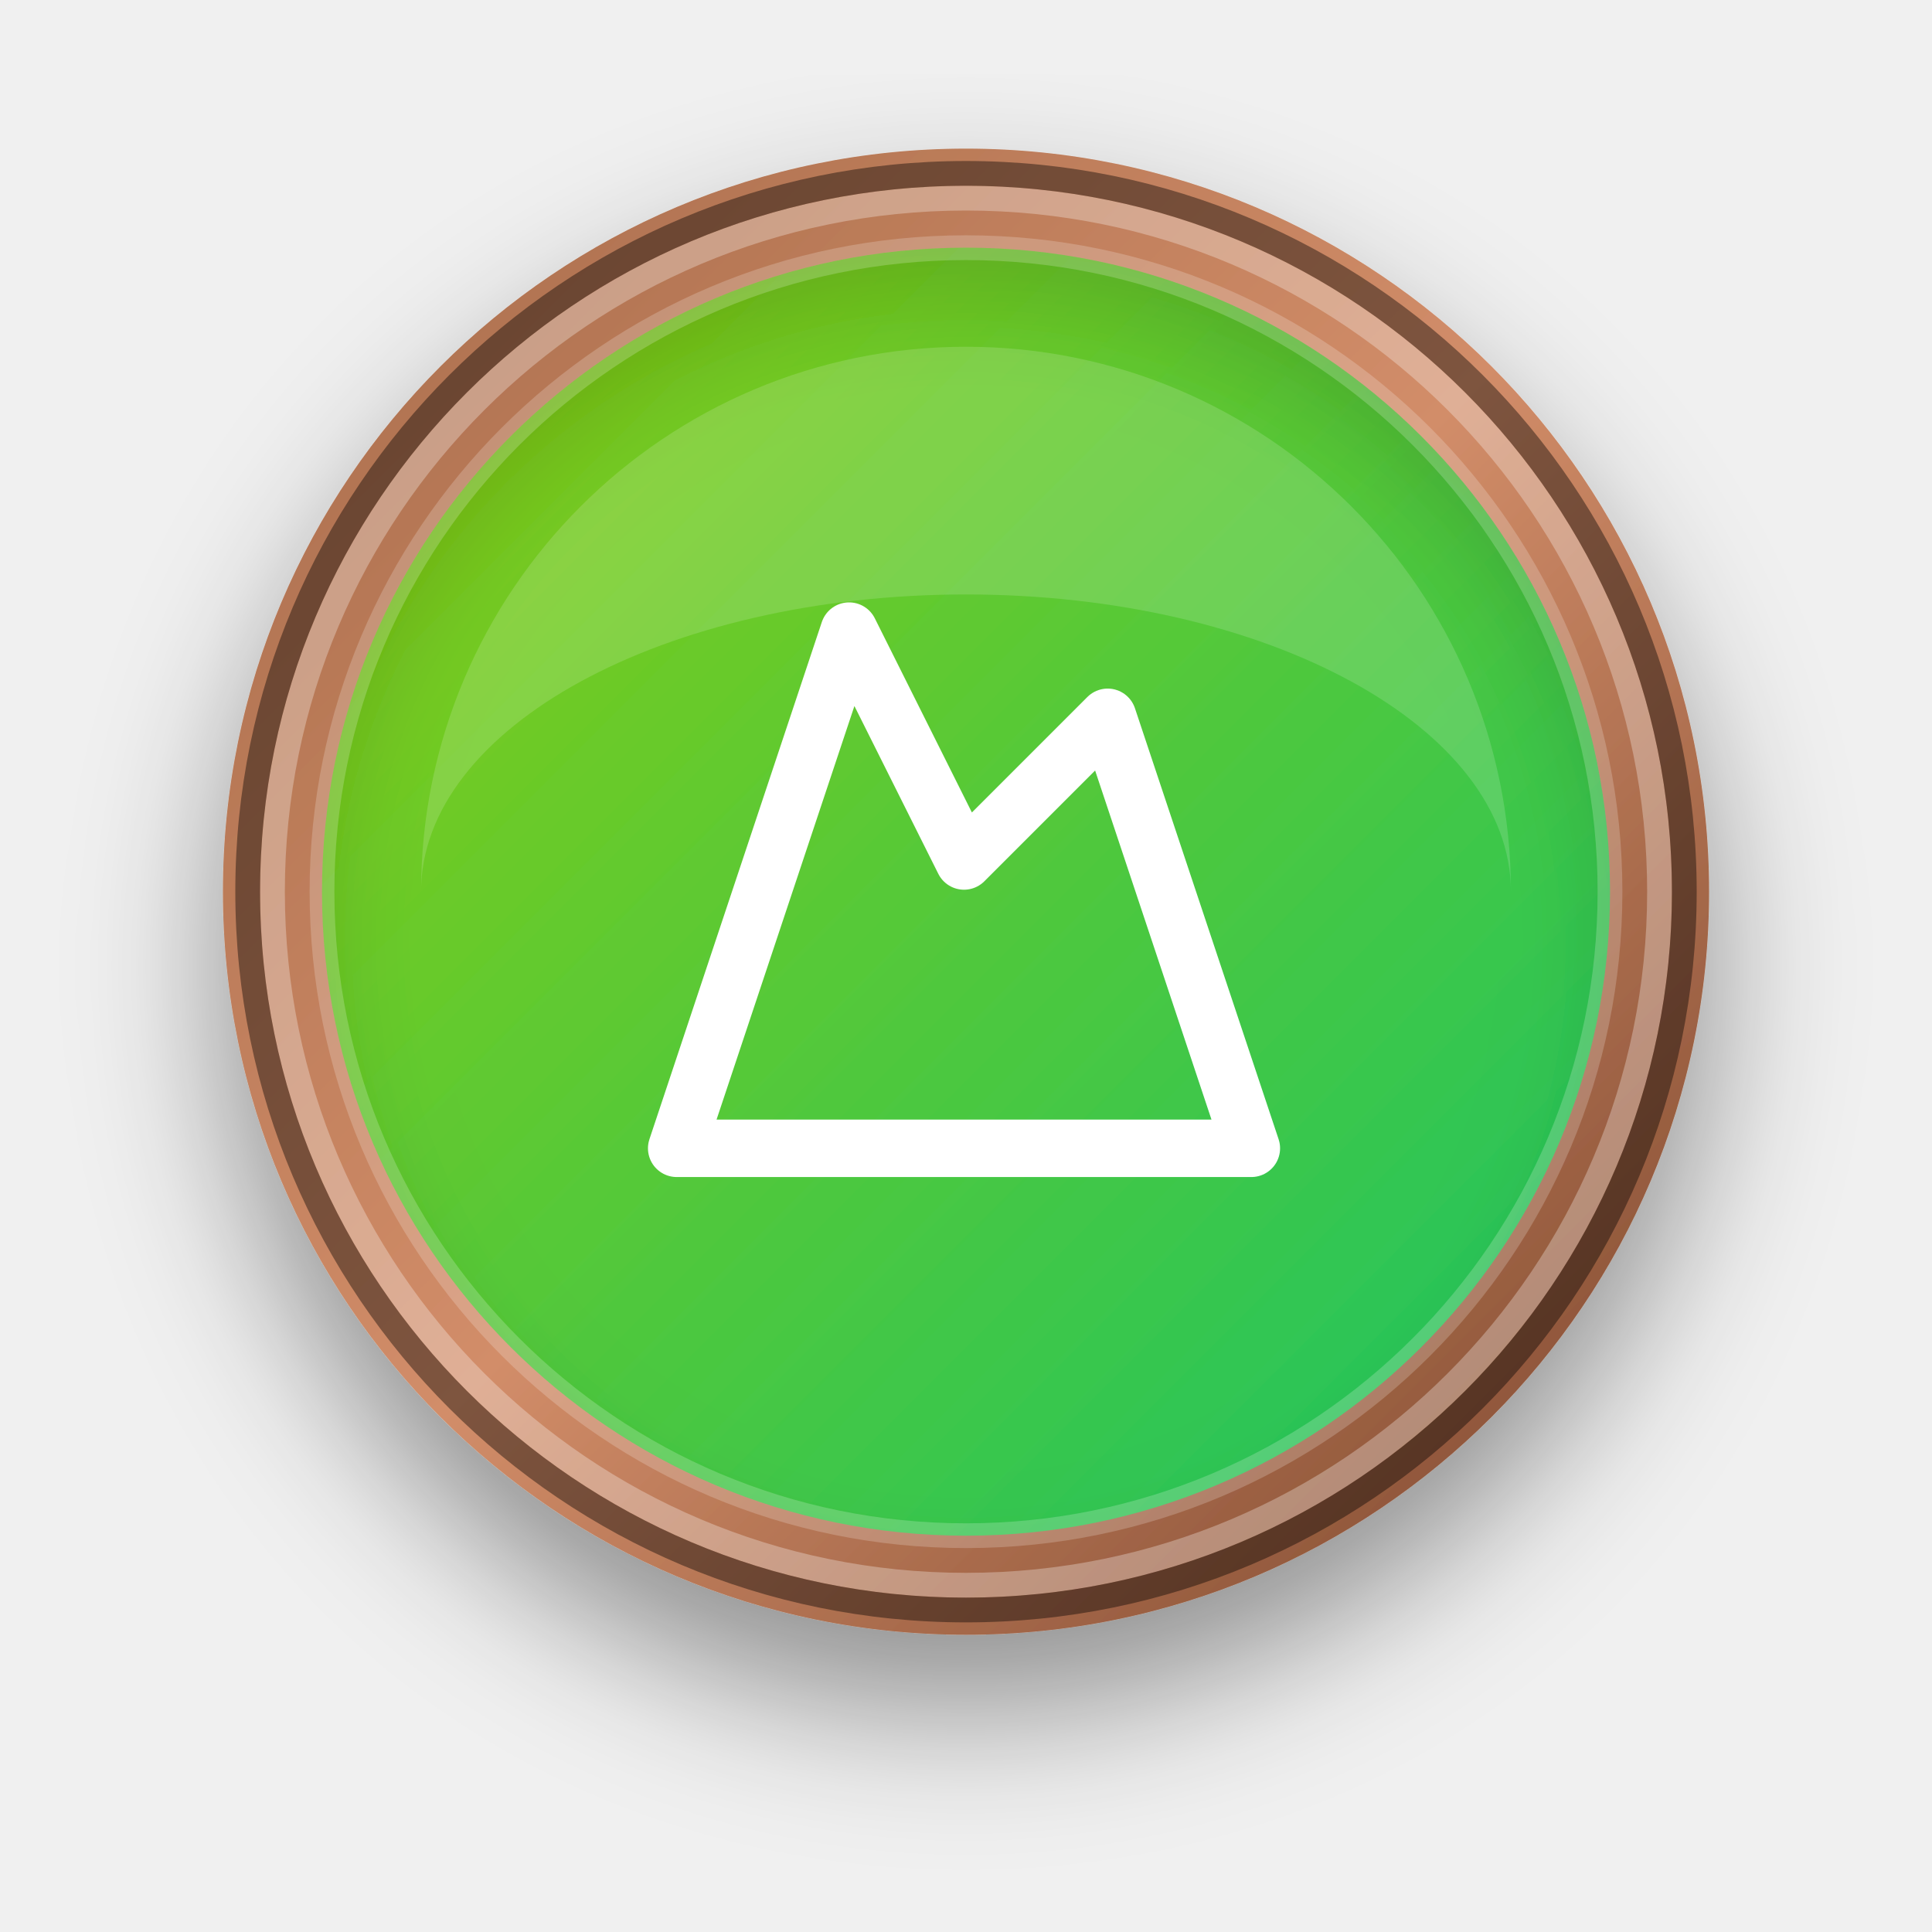
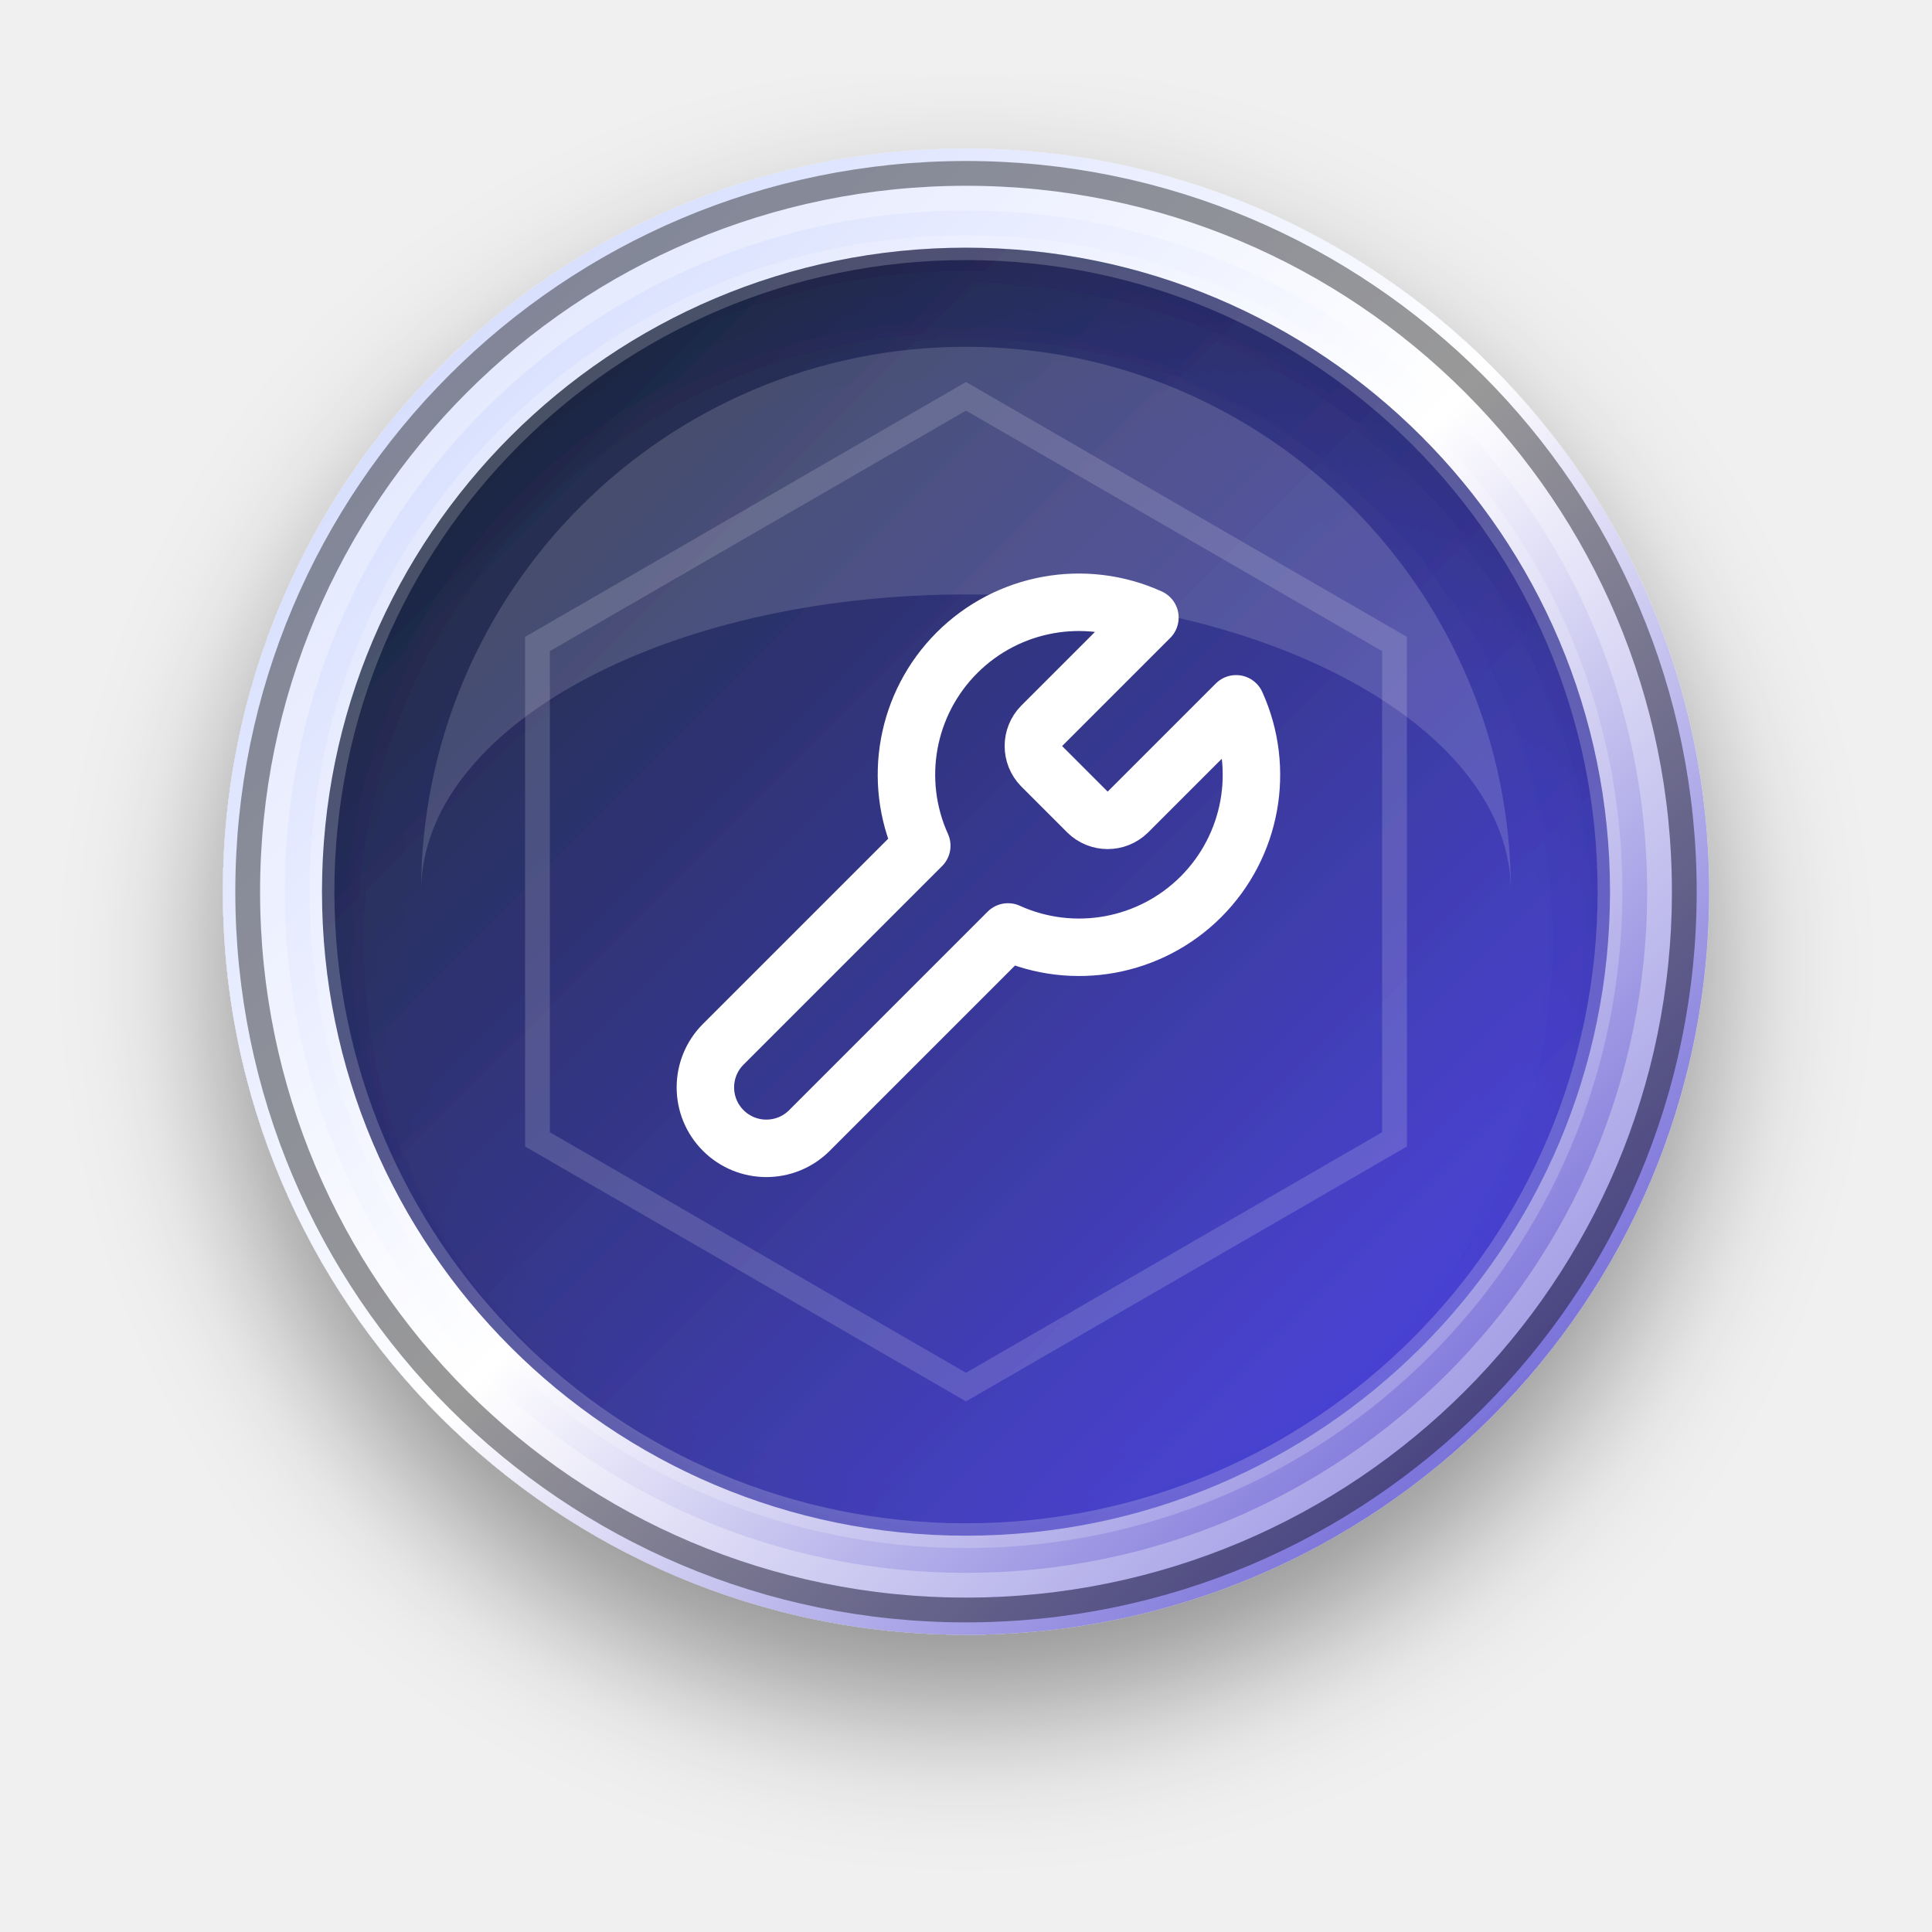
<svg xmlns="http://www.w3.org/2000/svg" width="78" height="78" viewBox="-7 -4 78 78" fill="none">
  <defs>
-     <filter id="badge-journeyman_shadow" x="-50%" y="-50%" width="200%" height="200%">
+     <filter id="badge-toolsmith_shadow" x="-50%" y="-50%" width="200%" height="200%">
      <feDropShadow dx="0" dy="3" stdDeviation="3" flood-color="#000000" flood-opacity="0.4" />
    </filter>
-     <filter id="badge-journeyman_glow" x="-50%" y="-50%" width="200%" height="200%">
+     <filter id="badge-toolsmith_glow" x="-50%" y="-50%" width="200%" height="200%">
      <feGaussianBlur stdDeviation="2.5" result="coloredBlur" />
      <feMerge>
        <feMergeNode in="coloredBlur" />
        <feMergeNode in="SourceGraphic" />
      </feMerge>
    </filter>
-     <filter id="badge-journeyman_inner_shadow">
+     <filter id="badge-toolsmith_inner_shadow">
      <feOffset dx="0" dy="2" />
      <feGaussianBlur stdDeviation="2" result="offset-blur" />
      <feComposite operator="out" in="SourceGraphic" in2="offset-blur" result="inverse" />
      <feFlood flood-color="black" flood-opacity="0.3" result="color" />
      <feComposite operator="in" in="color" in2="inverse" result="shadow" />
      <feComposite operator="over" in="shadow" in2="SourceGraphic" />
    </filter>
-     <linearGradient id="badge-journeyman_bg" x1="10" y1="10" x2="54" y2="54" gradientUnits="userSpaceOnUse">
-       <stop offset="0" stop-color="#84CC16" />
-       <stop offset="1" stop-color="#22C55E" />
+     <linearGradient id="badge-toolsmith_bg" x1="10" y1="10" x2="54" y2="54" gradientUnits="userSpaceOnUse">
+       <stop offset="0" stop-color="#1E293B" />
+       <stop offset="1" stop-color="#4F46E5" />
    </linearGradient>
-     <linearGradient id="badge-journeyman_ring" x1="0%" y1="0%" x2="100%" y2="100%">
-       <stop offset="0%" stop-color="#A56A49" />
-       <stop offset="50%" stop-color="#D28D69" />
-       <stop offset="100%" stop-color="#774229" />
+     <linearGradient id="badge-toolsmith_ring" x1="0%" y1="0%" x2="100%" y2="100%">
+       <stop offset="0%" stop-color="#C7D2FE" />
+       <stop offset="50%" stop-color="#FFFFFF" />
+       <stop offset="100%" stop-color="#4338CA" />
    </linearGradient>
  </defs>
-   <circle cx="32" cy="32" r="30" fill="url(#badge-journeyman_ring)" filter="url(#badge-journeyman_shadow)" />
+   <circle cx="32" cy="32" r="30" fill="url(#badge-toolsmith_ring)" filter="url(#badge-toolsmith_shadow)" />
  <circle cx="32" cy="32" r="28" fill="none" stroke="#FFFFFF" stroke-opacity="0.3" stroke-width="1" />
  <circle cx="32" cy="32" r="29" fill="none" stroke="#000000" stroke-opacity="0.4" stroke-width="1" />
-   <circle cx="32" cy="32" r="26" fill="url(#badge-journeyman_bg)" filter="url(#badge-journeyman_inner_shadow)" />
+   <circle cx="32" cy="32" r="26" fill="url(#badge-toolsmith_bg)" filter="url(#badge-toolsmith_inner_shadow)" />
  <path d="M 10,32 A 22,22 0 0,1 54,32 A 22,12 0 0,0 10,32 Z" fill="#ffffff" opacity="0.15" />
  <circle cx="32" cy="32" r="26" fill="none" stroke="#ffffff" stroke-opacity="0.2" stroke-width="1" />
-   <g transform="translate(18, 18) scale(1.16)">
-     <path d="m8 3 4 8 5-5 5 15H2L8 3z" fill="none" stroke="#FFF" stroke-width="2" stroke-linecap="round" stroke-linejoin="round" />
+   <polygon points="32,12 49.3,22 49.3,42 32,52 14.7,42 14.7,22" fill="none" stroke="#FFFFFF" stroke-opacity="0.16" stroke-width="1" />
+   <g transform="translate(18, 18) scale(1.16)" stroke-linecap="round" stroke-linejoin="round">
+     <path d="M14.7 6.3a1 1 0 0 0 0 1.4l1.6 1.6a1 1 0 0 0 1.4 0l3.77-3.77a6 6 0 0 1-7.94 7.94l-6.91 6.91a2.12 2.12 0 0 1-3-3l6.91-6.91a6 6 0 0 1 7.94-7.94l-3.76 3.76z" fill="none" stroke="#FFF" stroke-width="2" />
  </g>
</svg>
